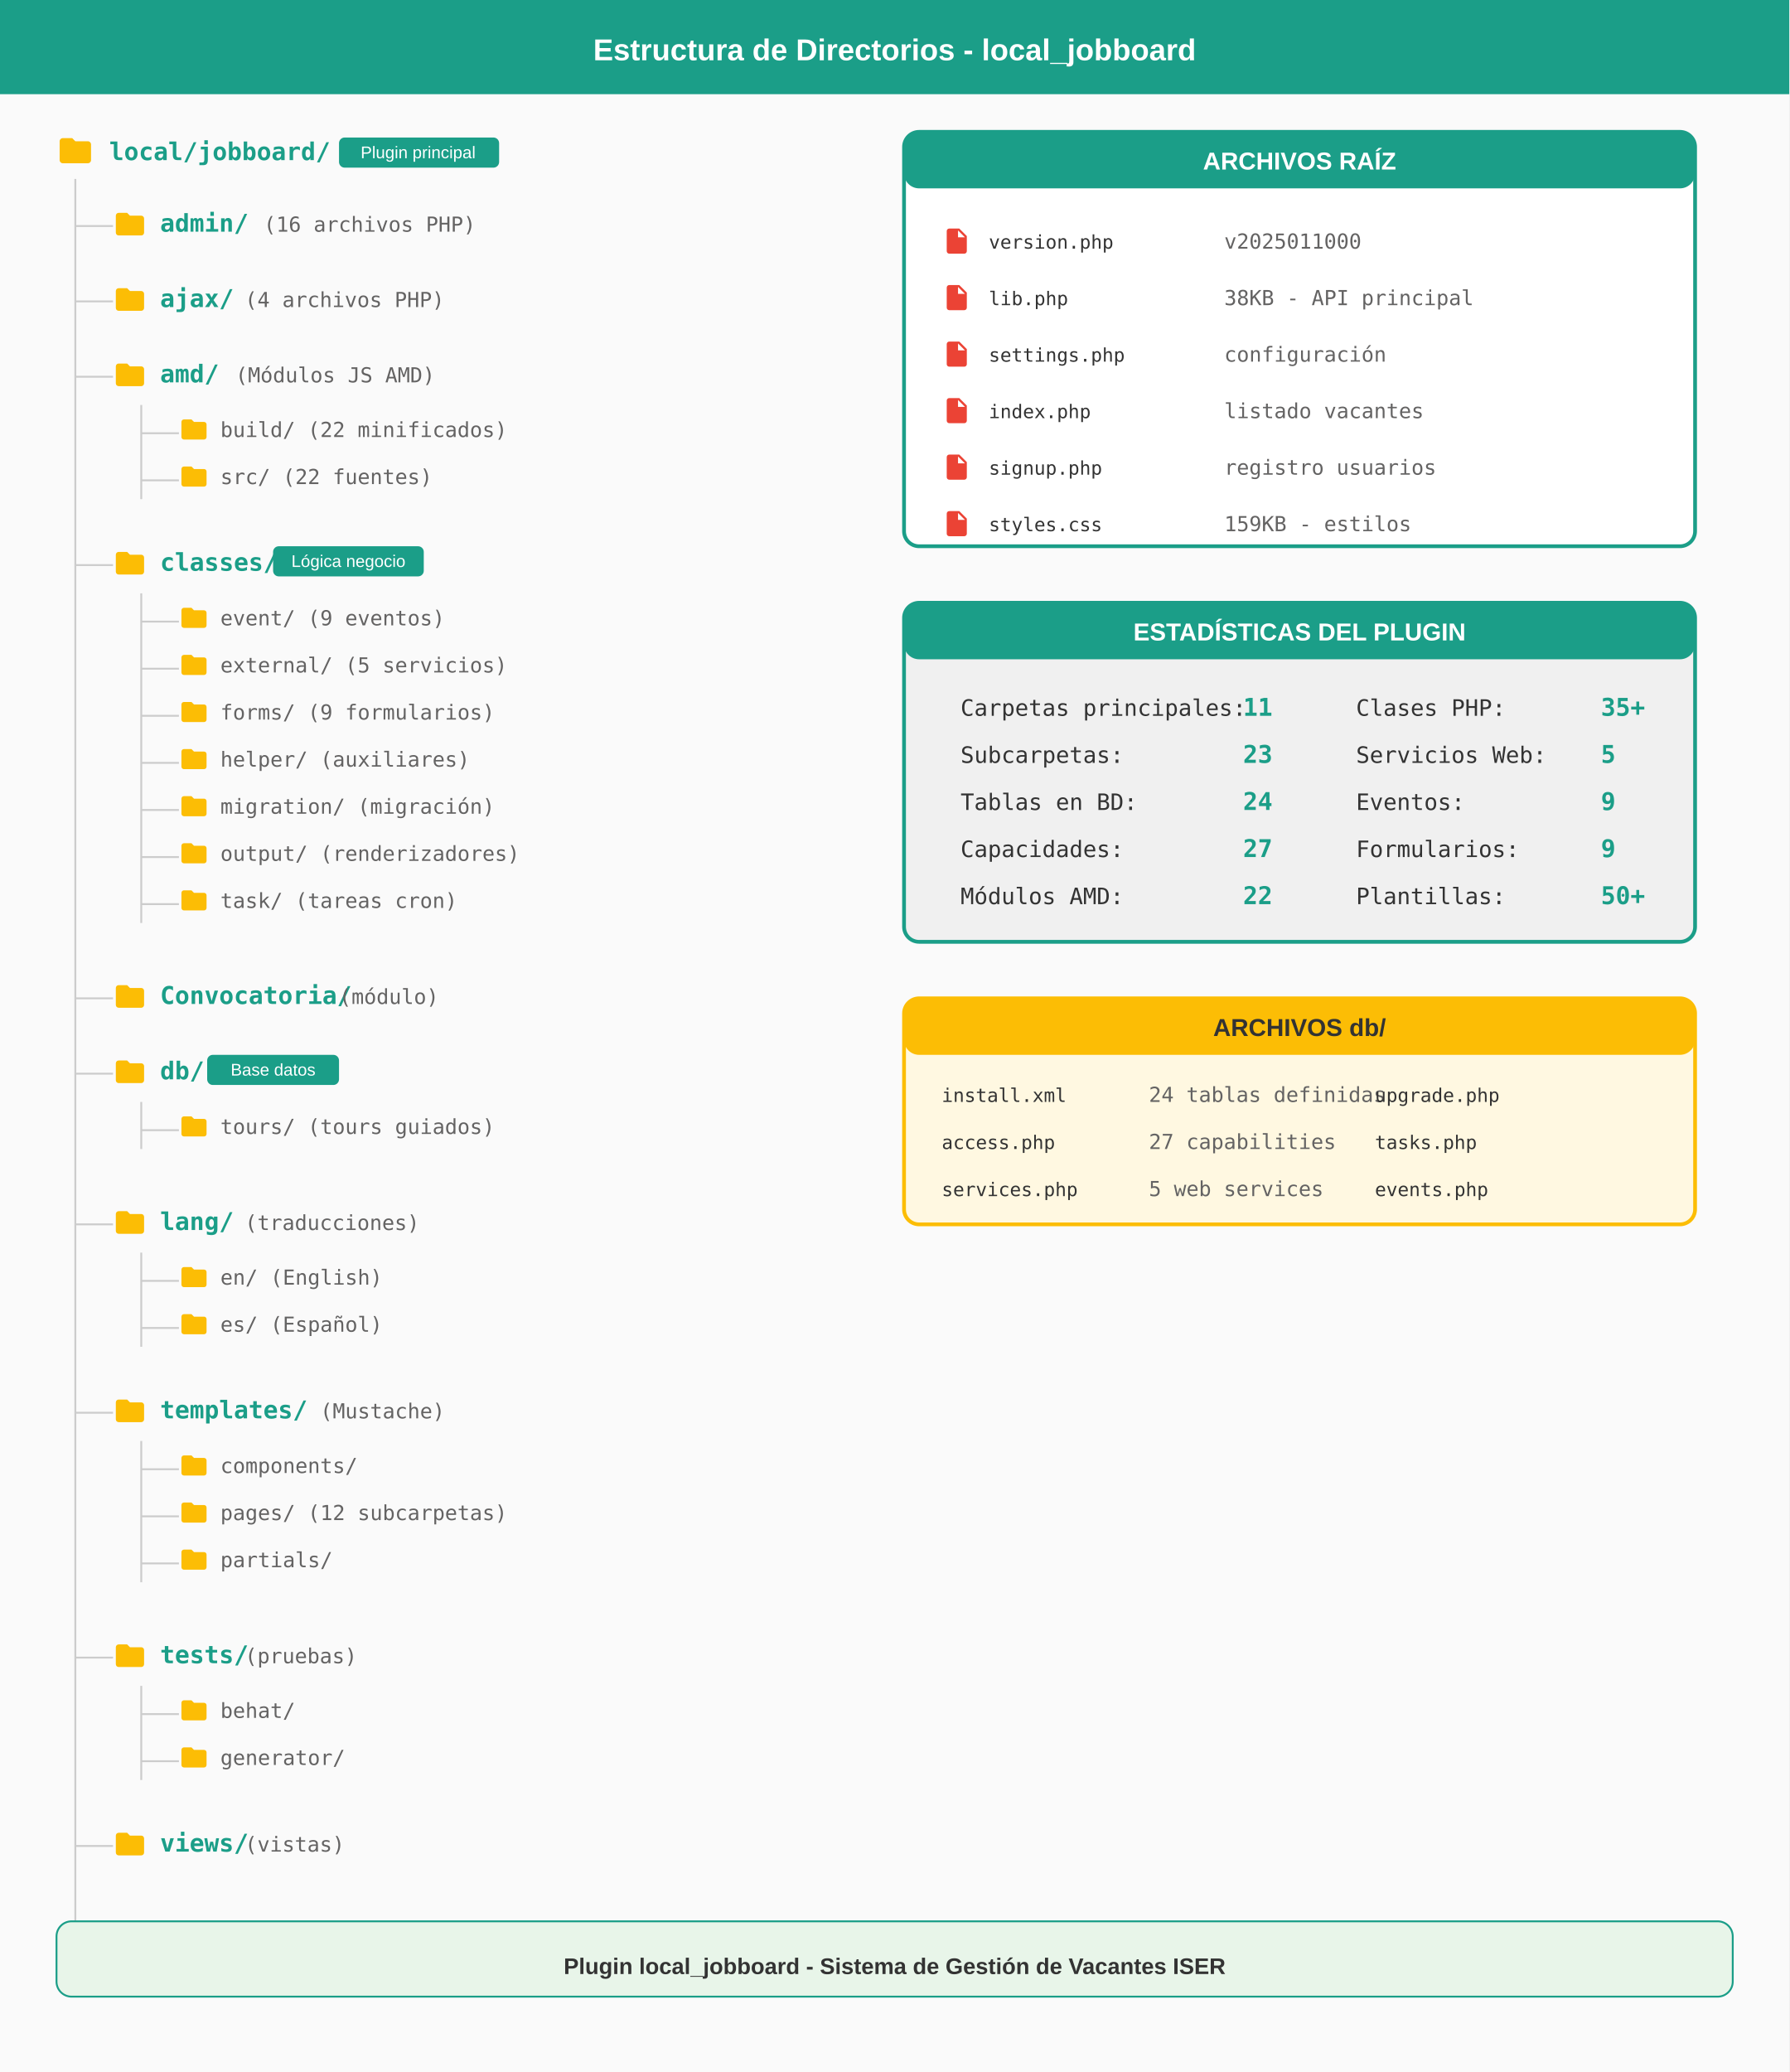
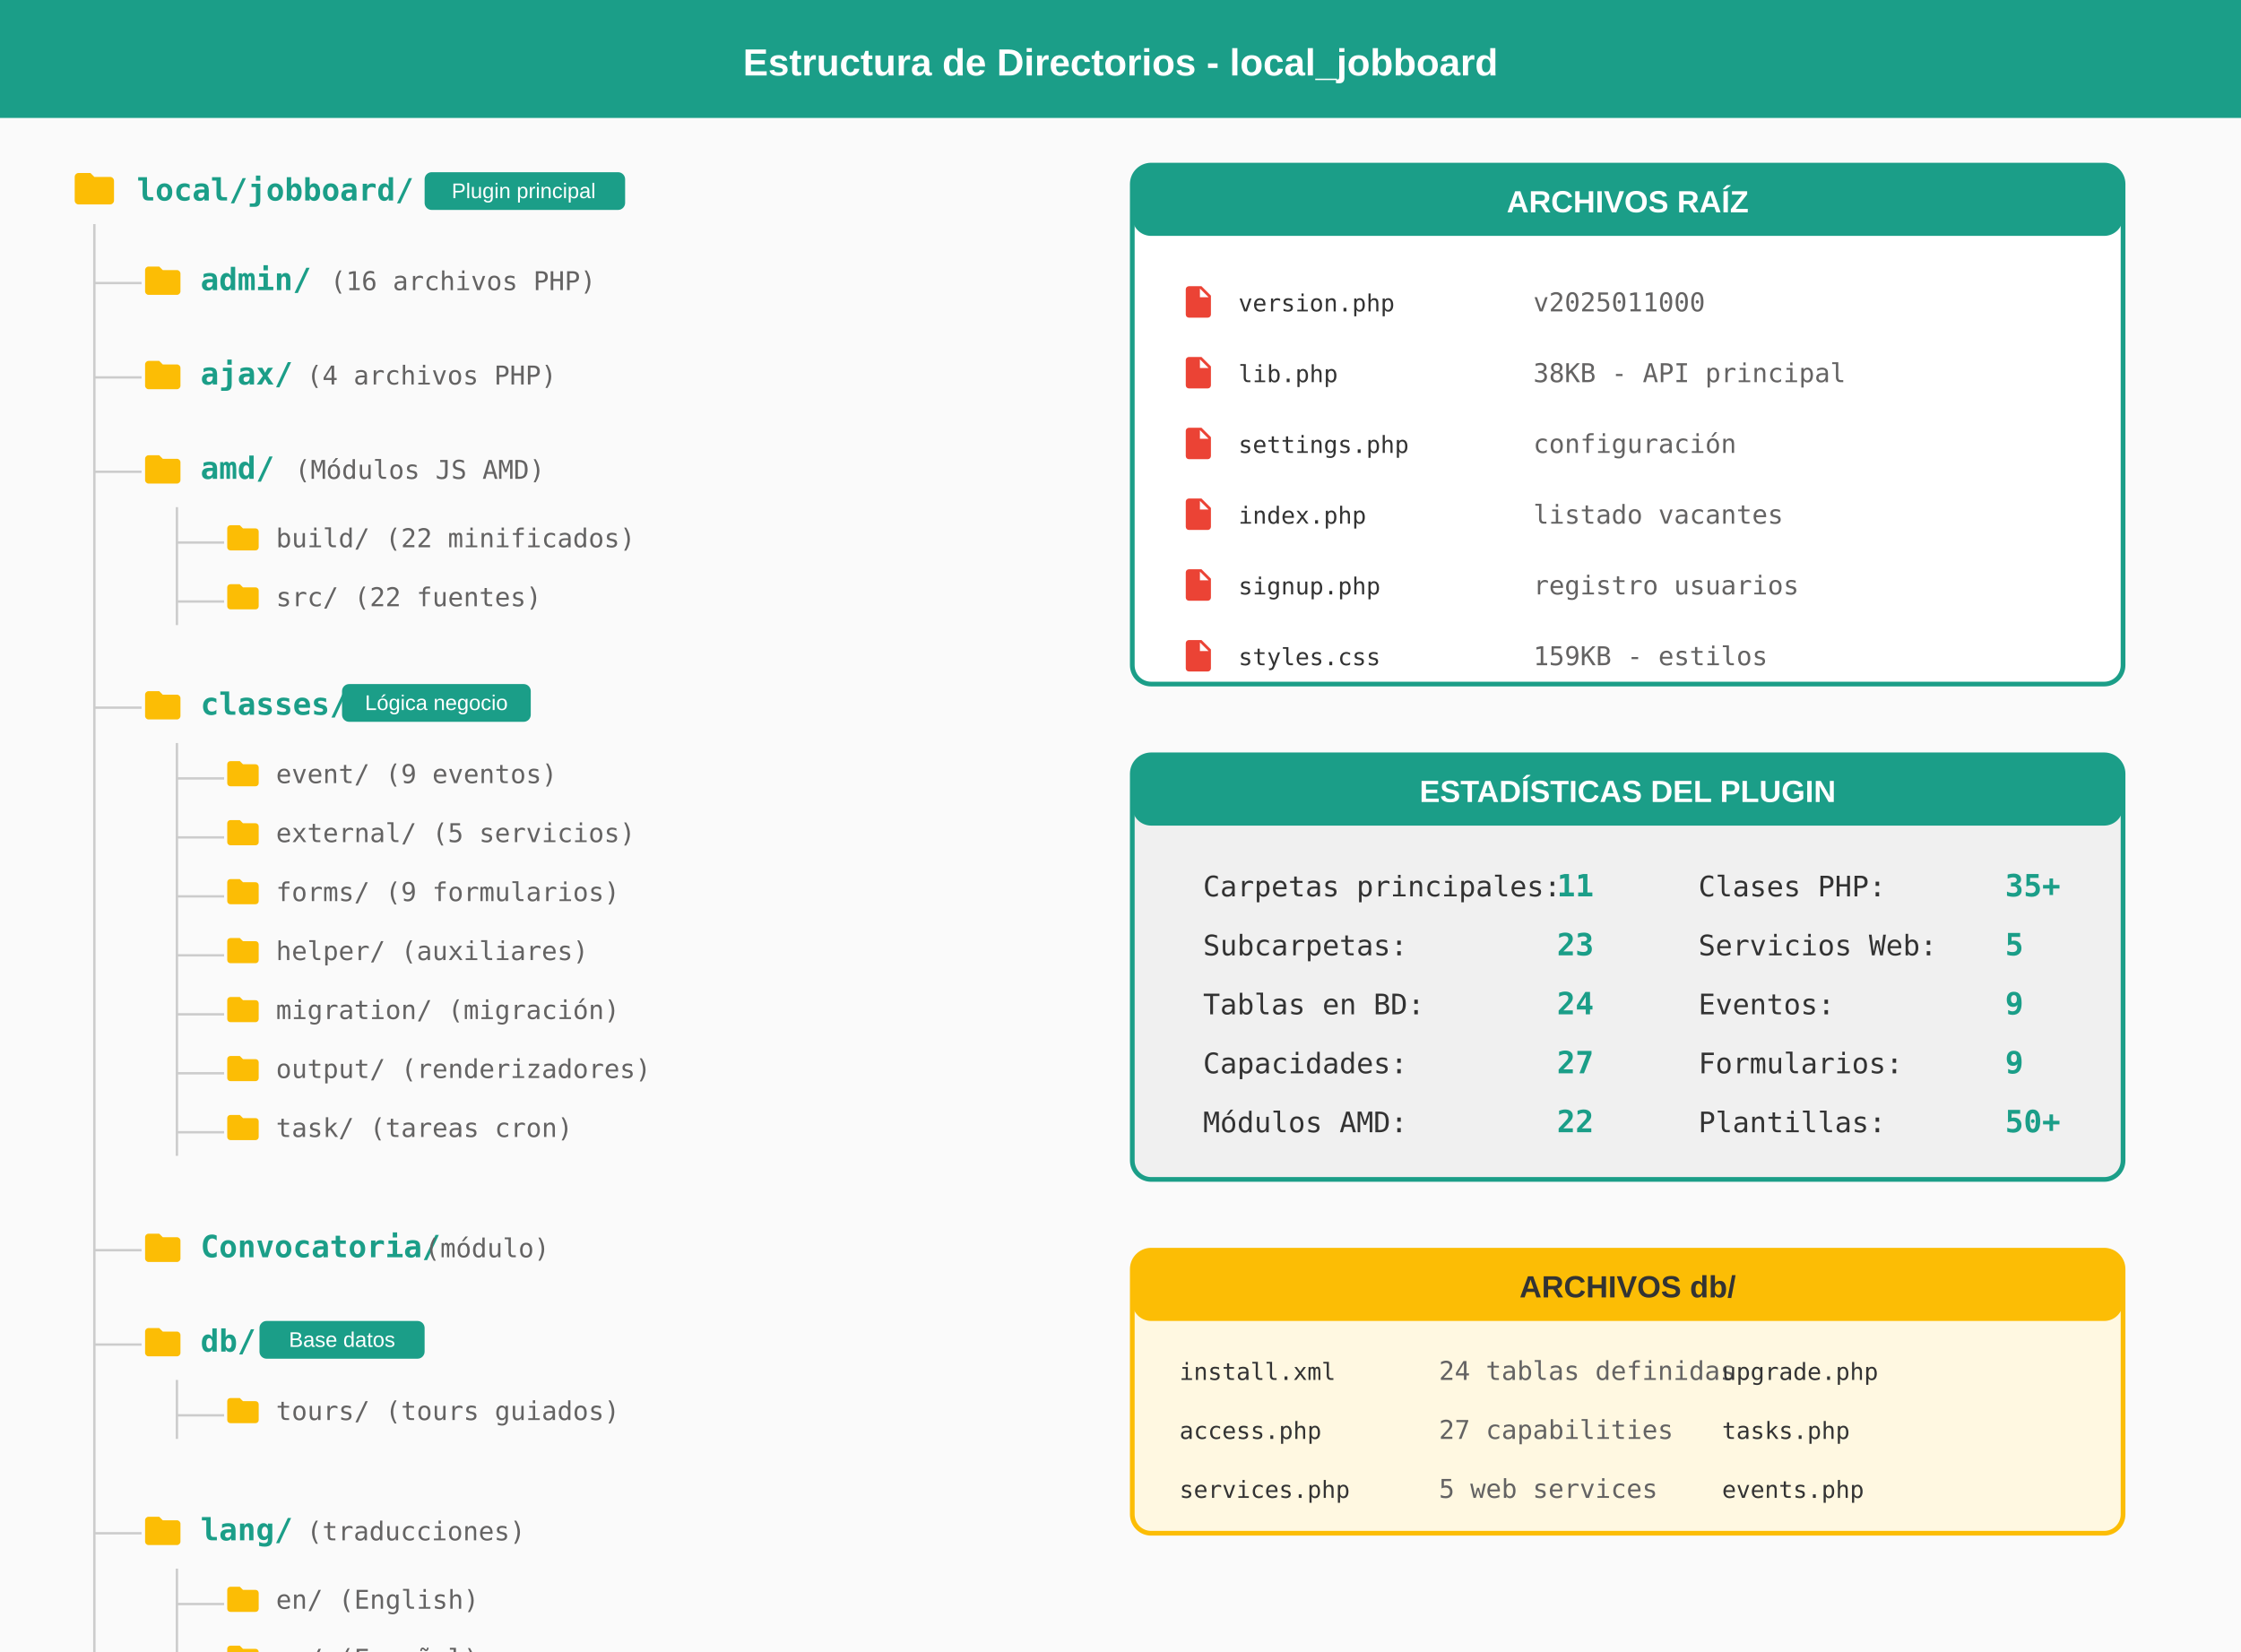
- <svg xmlns="http://www.w3.org/2000/svg" viewBox="0 0 950 1100" width="950" height="1100">
+ <svg xmlns="http://www.w3.org/2000/svg" viewBox="0 0 950 700" width="950" height="700">
  <defs>
    <style>
      .bg { fill: #FAFAFA; }
      .header-bg { fill: #1B9E88; }
      .header-text { font-family: Arial, sans-serif; font-size: 16px; font-weight: bold; fill: #FFFFFF; }
      .folder-icon { fill: #FCBD05; }
      .folder-text { font-family: 'Consolas', 'Monaco', monospace; font-size: 13px; fill: #1B9E88; font-weight: bold; }
      .subfolder-text { font-family: 'Consolas', 'Monaco', monospace; font-size: 11px; fill: #646363; }
      .file-icon { fill: #EB4335; }
      .file-text { font-family: 'Consolas', 'Monaco', monospace; font-size: 10px; fill: #333333; }
      .tree-line { stroke: #CCCCCC; stroke-width: 1; fill: none; }
      .badge { fill: #1B9E88; }
      .badge-text { font-family: Arial, sans-serif; font-size: 9px; fill: #FFFFFF; }
      .section-title { font-family: Arial, sans-serif; font-size: 11px; fill: #646363; font-weight: bold; }
      .stats-box { fill: #F0F0F0; stroke: #1B9E88; stroke-width: 2; }
    </style>
    <symbol id="folder" viewBox="0 0 24 24">
      <path d="M10 4H4c-1.1 0-2 .9-2 2v12c0 1.1.9 2 2 2h16c1.1 0 2-.9 2-2V8c0-1.1-.9-2-2-2h-8l-2-2z" />
    </symbol>
    <symbol id="file" viewBox="0 0 24 24">
      <path d="M14 2H6c-1.1 0-2 .9-2 2v16c0 1.1.9 2 2 2h12c1.1 0 2-.9 2-2V8l-6-6zm-1 7V3.5L18.5 9H13z" />
    </symbol>
  </defs>
  <rect width="950" height="1100" class="bg" />
  <rect x="0" y="0" width="950" height="50" class="header-bg" />
  <text x="475" y="32" text-anchor="middle" class="header-text">Estructura de Directorios - local_jobboard</text>
  <g transform="translate(30, 70)">
    <use href="#folder" x="0" y="0" width="20" height="20" class="folder-icon" />
    <text x="28" y="15" class="folder-text">local/jobboard/</text>
    <rect x="150" y="3" width="85" height="16" rx="3" class="badge" />
    <text x="192" y="14" text-anchor="middle" class="badge-text">Plugin principal</text>
    <line x1="10" y1="25" x2="10" y2="980" class="tree-line" />
    <g transform="translate(0, 40)">
      <line x1="10" y1="10" x2="30" y2="10" class="tree-line" />
      <use href="#folder" x="30" y="0" width="18" height="18" class="folder-icon" />
      <text x="55" y="13" class="folder-text">admin/</text>
      <text x="110" y="13" class="subfolder-text">(16 archivos PHP)</text>
    </g>
    <g transform="translate(0, 80)">
      <line x1="10" y1="10" x2="30" y2="10" class="tree-line" />
      <use href="#folder" x="30" y="0" width="18" height="18" class="folder-icon" />
      <text x="55" y="13" class="folder-text">ajax/</text>
      <text x="100" y="13" class="subfolder-text">(4 archivos PHP)</text>
    </g>
    <g transform="translate(0, 120)">
      <line x1="10" y1="10" x2="30" y2="10" class="tree-line" />
      <use href="#folder" x="30" y="0" width="18" height="18" class="folder-icon" />
      <text x="55" y="13" class="folder-text">amd/</text>
      <text x="95" y="13" class="subfolder-text">(Módulos JS AMD)</text>
      <line x1="45" y1="25" x2="45" y2="75" class="tree-line" />
      <g transform="translate(15, 30)">
        <line x1="30" y1="10" x2="50" y2="10" class="tree-line" />
        <use href="#folder" x="50" y="0" width="16" height="16" class="folder-icon" />
        <text x="72" y="12" class="subfolder-text">build/ (22 minificados)</text>
      </g>
      <g transform="translate(15, 55)">
        <line x1="30" y1="10" x2="50" y2="10" class="tree-line" />
        <use href="#folder" x="50" y="0" width="16" height="16" class="folder-icon" />
        <text x="72" y="12" class="subfolder-text">src/ (22 fuentes)</text>
      </g>
    </g>
    <g transform="translate(0, 220)">
      <line x1="10" y1="10" x2="30" y2="10" class="tree-line" />
      <use href="#folder" x="30" y="0" width="18" height="18" class="folder-icon" />
      <text x="55" y="13" class="folder-text">classes/</text>
      <rect x="115" y="0" width="80" height="16" rx="3" class="badge" />
      <text x="155" y="11" text-anchor="middle" class="badge-text">Lógica negocio</text>
      <line x1="45" y1="25" x2="45" y2="200" class="tree-line" />
      <g transform="translate(15, 30)">
        <line x1="30" y1="10" x2="50" y2="10" class="tree-line" />
        <use href="#folder" x="50" y="0" width="16" height="16" class="folder-icon" />
        <text x="72" y="12" class="subfolder-text">event/ (9 eventos)</text>
      </g>
      <g transform="translate(15, 55)">
        <line x1="30" y1="10" x2="50" y2="10" class="tree-line" />
        <use href="#folder" x="50" y="0" width="16" height="16" class="folder-icon" />
        <text x="72" y="12" class="subfolder-text">external/ (5 servicios)</text>
      </g>
      <g transform="translate(15, 80)">
        <line x1="30" y1="10" x2="50" y2="10" class="tree-line" />
        <use href="#folder" x="50" y="0" width="16" height="16" class="folder-icon" />
        <text x="72" y="12" class="subfolder-text">forms/ (9 formularios)</text>
      </g>
      <g transform="translate(15, 105)">
        <line x1="30" y1="10" x2="50" y2="10" class="tree-line" />
        <use href="#folder" x="50" y="0" width="16" height="16" class="folder-icon" />
        <text x="72" y="12" class="subfolder-text">helper/ (auxiliares)</text>
      </g>
      <g transform="translate(15, 130)">
        <line x1="30" y1="10" x2="50" y2="10" class="tree-line" />
        <use href="#folder" x="50" y="0" width="16" height="16" class="folder-icon" />
        <text x="72" y="12" class="subfolder-text">migration/ (migración)</text>
      </g>
      <g transform="translate(15, 155)">
        <line x1="30" y1="10" x2="50" y2="10" class="tree-line" />
        <use href="#folder" x="50" y="0" width="16" height="16" class="folder-icon" />
        <text x="72" y="12" class="subfolder-text">output/ (renderizadores)</text>
      </g>
      <g transform="translate(15, 180)">
        <line x1="30" y1="10" x2="50" y2="10" class="tree-line" />
        <use href="#folder" x="50" y="0" width="16" height="16" class="folder-icon" />
        <text x="72" y="12" class="subfolder-text">task/ (tareas cron)</text>
      </g>
    </g>
    <g transform="translate(0, 450)">
      <line x1="10" y1="10" x2="30" y2="10" class="tree-line" />
      <use href="#folder" x="30" y="0" width="18" height="18" class="folder-icon" />
      <text x="55" y="13" class="folder-text">Convocatoria/</text>
      <text x="150" y="13" class="subfolder-text">(módulo)</text>
    </g>
    <g transform="translate(0, 490)">
      <line x1="10" y1="10" x2="30" y2="10" class="tree-line" />
      <use href="#folder" x="30" y="0" width="18" height="18" class="folder-icon" />
      <text x="55" y="13" class="folder-text">db/</text>
      <rect x="80" y="0" width="70" height="16" rx="3" class="badge" />
      <text x="115" y="11" text-anchor="middle" class="badge-text">Base datos</text>
      <line x1="45" y1="25" x2="45" y2="50" class="tree-line" />
      <g transform="translate(15, 30)">
        <line x1="30" y1="10" x2="50" y2="10" class="tree-line" />
        <use href="#folder" x="50" y="0" width="16" height="16" class="folder-icon" />
        <text x="72" y="12" class="subfolder-text">tours/ (tours guiados)</text>
      </g>
    </g>
    <g transform="translate(0, 570)">
      <line x1="10" y1="10" x2="30" y2="10" class="tree-line" />
      <use href="#folder" x="30" y="0" width="18" height="18" class="folder-icon" />
      <text x="55" y="13" class="folder-text">lang/</text>
      <text x="100" y="13" class="subfolder-text">(traducciones)</text>
      <line x1="45" y1="25" x2="45" y2="75" class="tree-line" />
      <g transform="translate(15, 30)">
        <line x1="30" y1="10" x2="50" y2="10" class="tree-line" />
        <use href="#folder" x="50" y="0" width="16" height="16" class="folder-icon" />
        <text x="72" y="12" class="subfolder-text">en/ (English)</text>
      </g>
      <g transform="translate(15, 55)">
        <line x1="30" y1="10" x2="50" y2="10" class="tree-line" />
        <use href="#folder" x="50" y="0" width="16" height="16" class="folder-icon" />
        <text x="72" y="12" class="subfolder-text">es/ (Español)</text>
      </g>
    </g>
    <g transform="translate(0, 670)">
      <line x1="10" y1="10" x2="30" y2="10" class="tree-line" />
      <use href="#folder" x="30" y="0" width="18" height="18" class="folder-icon" />
      <text x="55" y="13" class="folder-text">templates/</text>
      <text x="140" y="13" class="subfolder-text">(Mustache)</text>
      <line x1="45" y1="25" x2="45" y2="100" class="tree-line" />
      <g transform="translate(15, 30)">
        <line x1="30" y1="10" x2="50" y2="10" class="tree-line" />
        <use href="#folder" x="50" y="0" width="16" height="16" class="folder-icon" />
        <text x="72" y="12" class="subfolder-text">components/</text>
      </g>
      <g transform="translate(15, 55)">
        <line x1="30" y1="10" x2="50" y2="10" class="tree-line" />
        <use href="#folder" x="50" y="0" width="16" height="16" class="folder-icon" />
        <text x="72" y="12" class="subfolder-text">pages/ (12 subcarpetas)</text>
      </g>
      <g transform="translate(15, 80)">
        <line x1="30" y1="10" x2="50" y2="10" class="tree-line" />
        <use href="#folder" x="50" y="0" width="16" height="16" class="folder-icon" />
        <text x="72" y="12" class="subfolder-text">partials/</text>
      </g>
    </g>
    <g transform="translate(0, 800)">
      <line x1="10" y1="10" x2="30" y2="10" class="tree-line" />
      <use href="#folder" x="30" y="0" width="18" height="18" class="folder-icon" />
      <text x="55" y="13" class="folder-text">tests/</text>
      <text x="100" y="13" class="subfolder-text">(pruebas)</text>
      <line x1="45" y1="25" x2="45" y2="75" class="tree-line" />
      <g transform="translate(15, 30)">
        <line x1="30" y1="10" x2="50" y2="10" class="tree-line" />
        <use href="#folder" x="50" y="0" width="16" height="16" class="folder-icon" />
        <text x="72" y="12" class="subfolder-text">behat/</text>
      </g>
      <g transform="translate(15, 55)">
        <line x1="30" y1="10" x2="50" y2="10" class="tree-line" />
        <use href="#folder" x="50" y="0" width="16" height="16" class="folder-icon" />
        <text x="72" y="12" class="subfolder-text">generator/</text>
      </g>
    </g>
    <g transform="translate(0, 900)">
      <line x1="10" y1="10" x2="30" y2="10" class="tree-line" />
      <use href="#folder" x="30" y="0" width="18" height="18" class="folder-icon" />
      <text x="55" y="13" class="folder-text">views/</text>
      <text x="100" y="13" class="subfolder-text">(vistas)</text>
    </g>
  </g>
  <g transform="translate(480, 70)">
    <rect x="0" y="0" width="420" height="220" rx="8" fill="#FFFFFF" stroke="#1B9E88" stroke-width="2" />
    <rect x="0" y="0" width="420" height="30" rx="8" class="header-bg" />
    <text x="210" y="20" text-anchor="middle" class="header-text" style="font-size: 13px;">ARCHIVOS RAÍZ</text>
    <g transform="translate(20, 50)">
      <use href="#file" x="0" y="0" width="16" height="16" class="file-icon" />
      <text x="25" y="12" class="file-text">version.php</text>
      <text x="150" y="12" class="subfolder-text">v2025011000</text>
    </g>
    <g transform="translate(20, 80)">
      <use href="#file" x="0" y="0" width="16" height="16" class="file-icon" />
      <text x="25" y="12" class="file-text">lib.php</text>
      <text x="150" y="12" class="subfolder-text">38KB - API principal</text>
    </g>
    <g transform="translate(20, 110)">
      <use href="#file" x="0" y="0" width="16" height="16" class="file-icon" />
      <text x="25" y="12" class="file-text">settings.php</text>
      <text x="150" y="12" class="subfolder-text">configuración</text>
    </g>
    <g transform="translate(20, 140)">
      <use href="#file" x="0" y="0" width="16" height="16" class="file-icon" />
      <text x="25" y="12" class="file-text">index.php</text>
      <text x="150" y="12" class="subfolder-text">listado vacantes</text>
    </g>
    <g transform="translate(20, 170)">
      <use href="#file" x="0" y="0" width="16" height="16" class="file-icon" />
      <text x="25" y="12" class="file-text">signup.php</text>
      <text x="150" y="12" class="subfolder-text">registro usuarios</text>
    </g>
    <g transform="translate(20, 200)">
      <use href="#file" x="0" y="0" width="16" height="16" class="file-icon" />
      <text x="25" y="12" class="file-text">styles.css</text>
      <text x="150" y="12" class="subfolder-text">159KB - estilos</text>
    </g>
  </g>
  <g transform="translate(480, 320)">
    <rect x="0" y="0" width="420" height="180" rx="8" class="stats-box" />
    <rect x="0" y="0" width="420" height="30" rx="8" class="header-bg" />
    <text x="210" y="20" text-anchor="middle" class="header-text" style="font-size: 13px;">ESTADÍSTICAS DEL PLUGIN</text>
    <text x="30" y="60" class="file-text" style="font-size: 12px;">Carpetas principales:</text>
    <text x="180" y="60" class="folder-text">11</text>
    <text x="30" y="85" class="file-text" style="font-size: 12px;">Subcarpetas:</text>
    <text x="180" y="85" class="folder-text">23</text>
    <text x="30" y="110" class="file-text" style="font-size: 12px;">Tablas en BD:</text>
    <text x="180" y="110" class="folder-text">24</text>
    <text x="30" y="135" class="file-text" style="font-size: 12px;">Capacidades:</text>
    <text x="180" y="135" class="folder-text">27</text>
    <text x="30" y="160" class="file-text" style="font-size: 12px;">Módulos AMD:</text>
    <text x="180" y="160" class="folder-text">22</text>
    <text x="240" y="60" class="file-text" style="font-size: 12px;">Clases PHP:</text>
    <text x="370" y="60" class="folder-text">35+</text>
    <text x="240" y="85" class="file-text" style="font-size: 12px;">Servicios Web:</text>
    <text x="370" y="85" class="folder-text">5</text>
    <text x="240" y="110" class="file-text" style="font-size: 12px;">Eventos:</text>
    <text x="370" y="110" class="folder-text">9</text>
    <text x="240" y="135" class="file-text" style="font-size: 12px;">Formularios:</text>
    <text x="370" y="135" class="folder-text">9</text>
    <text x="240" y="160" class="file-text" style="font-size: 12px;">Plantillas:</text>
    <text x="370" y="160" class="folder-text">50+</text>
  </g>
  <g transform="translate(480, 530)">
    <rect x="0" y="0" width="420" height="120" rx="8" fill="#FFF8E1" stroke="#FCBD05" stroke-width="2" />
    <rect x="0" y="0" width="420" height="30" rx="8" fill="#FCBD05" />
    <text x="210" y="20" text-anchor="middle" style="font-family: Arial; font-size: 13px; font-weight: bold; fill: #333;">ARCHIVOS db/</text>
    <text x="20" y="55" class="file-text">install.xml</text>
    <text x="130" y="55" class="subfolder-text">24 tablas definidas</text>
    <text x="20" y="80" class="file-text">access.php</text>
    <text x="130" y="80" class="subfolder-text">27 capabilities</text>
    <text x="20" y="105" class="file-text">services.php</text>
    <text x="130" y="105" class="subfolder-text">5 web services</text>
    <text x="250" y="55" class="file-text">upgrade.php</text>
    <text x="250" y="80" class="file-text">tasks.php</text>
    <text x="250" y="105" class="file-text">events.php</text>
  </g>
-   <rect x="30" y="1020" width="890" height="40" rx="8" fill="#E8F5E9" stroke="#1B9E88" stroke-width="1" />
-   <text x="475" y="1048" text-anchor="middle" style="font-family: Arial; font-size: 12px; fill: #333; font-weight: bold;">
-     Plugin local_jobboard - Sistema de Gestión de Vacantes ISER
-   </text>
</svg>
